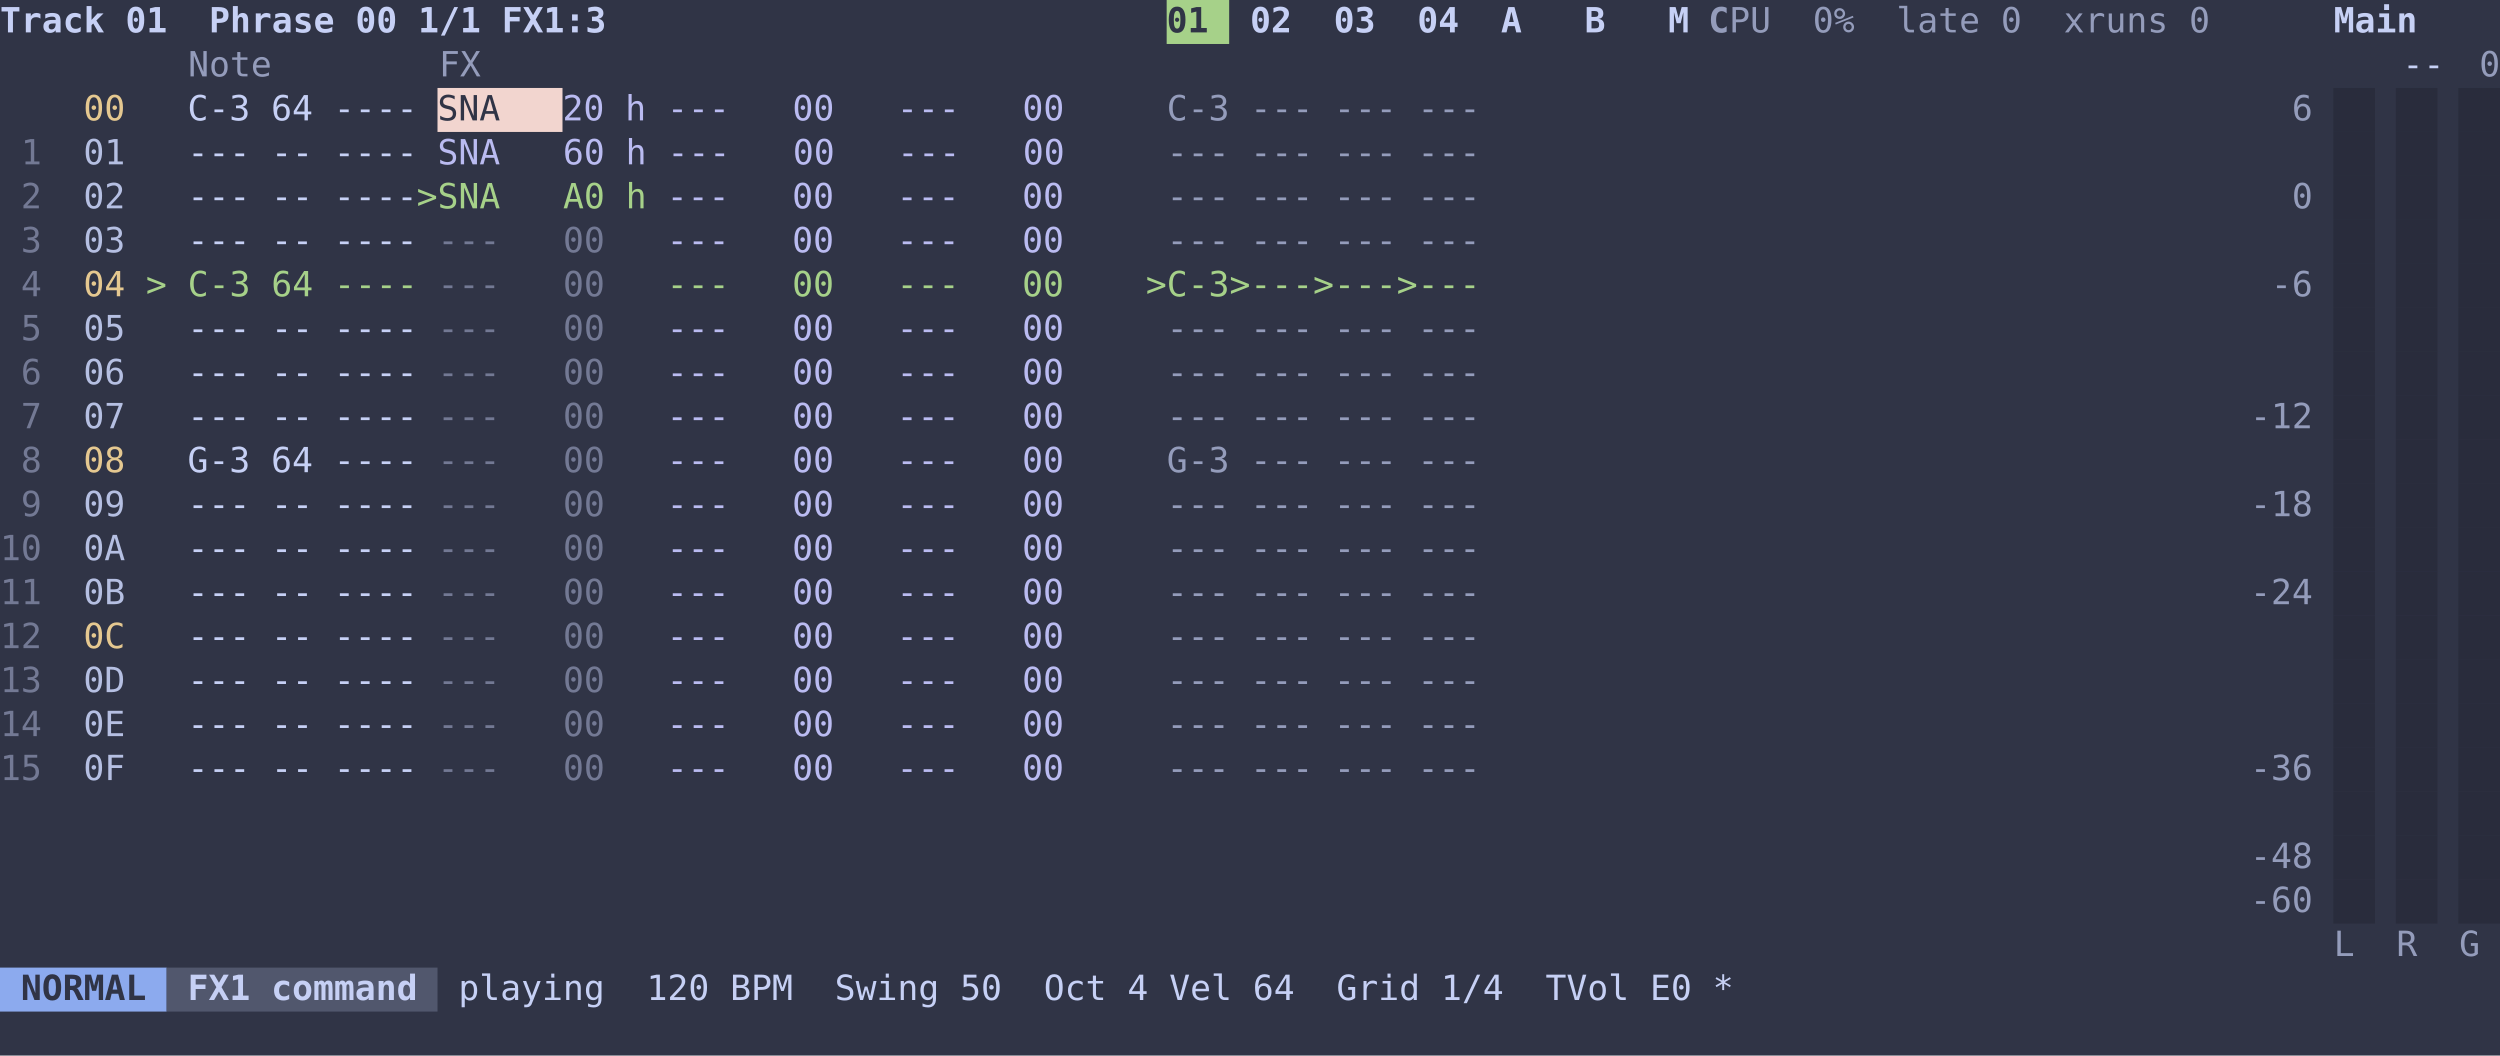
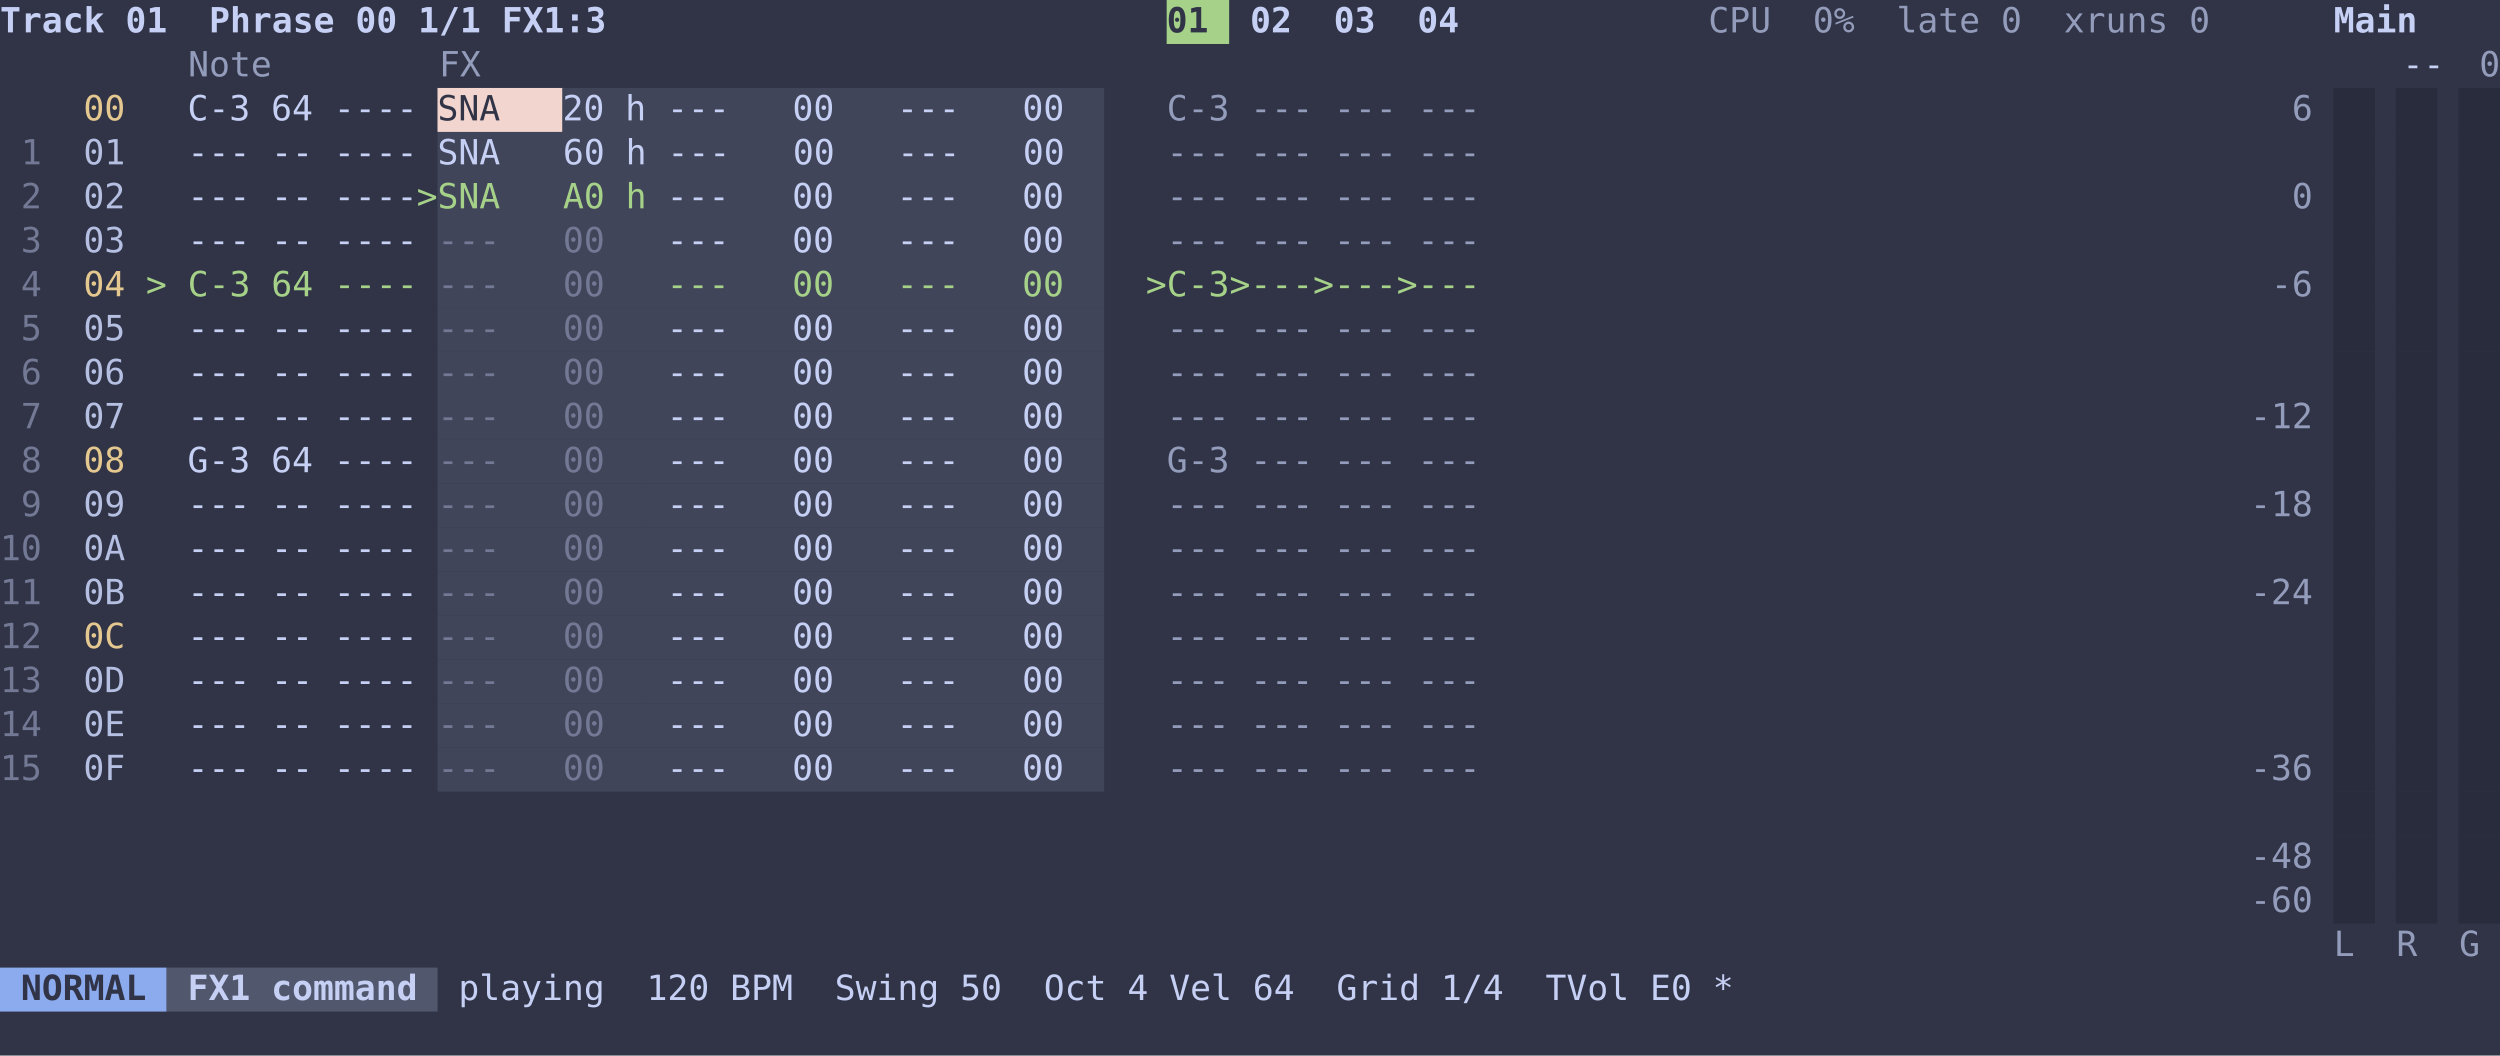
<svg xmlns="http://www.w3.org/2000/svg" viewBox="0 0 1080 456" width="1080" height="456" font-family="'JetBrains Mono', 'SF Mono', Menlo, Consolas, monospace" font-size="15">
  <rect width="100%" height="100%" fill="#303446" />
  <text x="0" y="14" fill="#c6d0f5" font-weight="bold" textLength="495" lengthAdjust="spacingAndGlyphs" xml:space="preserve">Track 01  Phrase 00 1/1 FX1:3                          </text>
  <rect x="504" y="0" width="27" height="19" fill="#a6d189" />
  <text x="504" y="14" fill="#303446" font-weight="bold" textLength="27" lengthAdjust="spacingAndGlyphs" xml:space="preserve">01 </text>
-   <text x="531" y="14" fill="#c6d0f5" font-weight="bold" textLength="207" lengthAdjust="spacingAndGlyphs" xml:space="preserve"> 02  03  04  A   B   M </text>
-   <text x="738" y="14" fill="#949cbb" font-weight="bold" textLength="9" lengthAdjust="spacingAndGlyphs" xml:space="preserve">C</text>
-   <text x="747" y="14" fill="#949cbb" textLength="216" lengthAdjust="spacingAndGlyphs" xml:space="preserve">PU  0%  late 0  xruns 0 </text>
+   <text x="531" y="14" fill="#c6d0f5" font-weight="bold" textLength="108" lengthAdjust="spacingAndGlyphs" xml:space="preserve"> 02  03  04 </text>
+   <text x="738" y="14" fill="#949cbb" textLength="225" lengthAdjust="spacingAndGlyphs" xml:space="preserve">CPU  0%  late 0  xruns 0 </text>
  <text x="963" y="14" fill="#c6d0f5" font-weight="bold" textLength="81" lengthAdjust="spacingAndGlyphs" xml:space="preserve">     Main</text>
  <text x="0" y="33" fill="#949cbb" textLength="207" lengthAdjust="spacingAndGlyphs" xml:space="preserve">         Note        FX</text>
  <text x="207" y="33" fill="#c6d0f5" textLength="855" lengthAdjust="spacingAndGlyphs" xml:space="preserve">                                                                                            -- </text>
  <text x="1062" y="33" fill="#949cbb" textLength="18" lengthAdjust="spacingAndGlyphs" xml:space="preserve"> 0</text>
  <text x="27" y="52" fill="#e5c890" textLength="27" lengthAdjust="spacingAndGlyphs" xml:space="preserve"> 00</text>
  <text x="81" y="52" fill="#c6d0f5" textLength="108" lengthAdjust="spacingAndGlyphs" xml:space="preserve">C-3 64 ---- </text>
  <rect x="189" y="38" width="54" height="19" fill="#f2d5cf" />
  <text x="189" y="52" fill="#303446" textLength="54" lengthAdjust="spacingAndGlyphs" xml:space="preserve">SNA   </text>
-   <text x="243" y="52" fill="#babbf1" textLength="234" lengthAdjust="spacingAndGlyphs" xml:space="preserve">20 h ---   00   ---   00  </text>
+   <rect x="243" y="38" width="234" height="19" fill="#414559" />
+   <text x="243" y="52" fill="#c6d0f5" textLength="234" lengthAdjust="spacingAndGlyphs" xml:space="preserve">20 h ---   00   ---   00  </text>
  <text x="495" y="52" fill="#949cbb" textLength="144" lengthAdjust="spacingAndGlyphs" xml:space="preserve"> C-3 --- --- ---</text>
  <text x="963" y="52" fill="#949cbb" textLength="45" lengthAdjust="spacingAndGlyphs" xml:space="preserve">   6 </text>
  <rect x="1008" y="38" width="18" height="19" fill="#292c3c" />
  <rect x="1035" y="38" width="18" height="19" fill="#292c3c" />
  <rect x="1062" y="38" width="18" height="19" fill="#292c3c" />
  <text x="0" y="71" fill="#737994" textLength="27" lengthAdjust="spacingAndGlyphs" xml:space="preserve"> 1 </text>
  <text x="27" y="71" fill="#b5bfe2" textLength="27" lengthAdjust="spacingAndGlyphs" xml:space="preserve"> 01</text>
  <text x="81" y="71" fill="#c6d0f5" textLength="108" lengthAdjust="spacingAndGlyphs" xml:space="preserve">--- -- ---- </text>
-   <text x="189" y="71" fill="#babbf1" textLength="288" lengthAdjust="spacingAndGlyphs" xml:space="preserve">SNA   60 h ---   00   ---   00  </text>
+   <rect x="189" y="57" width="288" height="19" fill="#414559" />
+   <text x="189" y="71" fill="#c6d0f5" textLength="288" lengthAdjust="spacingAndGlyphs" xml:space="preserve">SNA   60 h ---   00   ---   00  </text>
  <text x="495" y="71" fill="#949cbb" textLength="144" lengthAdjust="spacingAndGlyphs" xml:space="preserve"> --- --- --- ---</text>
  <rect x="1008" y="57" width="18" height="19" fill="#292c3c" />
  <rect x="1035" y="57" width="18" height="19" fill="#292c3c" />
  <rect x="1062" y="57" width="18" height="19" fill="#292c3c" />
  <text x="0" y="90" fill="#737994" textLength="27" lengthAdjust="spacingAndGlyphs" xml:space="preserve"> 2 </text>
  <text x="27" y="90" fill="#b5bfe2" textLength="27" lengthAdjust="spacingAndGlyphs" xml:space="preserve"> 02</text>
  <text x="81" y="90" fill="#c6d0f5" textLength="99" lengthAdjust="spacingAndGlyphs" xml:space="preserve">--- -- ----</text>
-   <text x="180" y="90" fill="#a6d189" textLength="99" lengthAdjust="spacingAndGlyphs" xml:space="preserve">&gt;SNA   A0 h</text>
-   <text x="279" y="90" fill="#babbf1" textLength="198" lengthAdjust="spacingAndGlyphs" xml:space="preserve"> ---   00   ---   00  </text>
+   <text x="180" y="90" fill="#a6d189" textLength="9" lengthAdjust="spacingAndGlyphs" xml:space="preserve">&gt;</text>
+   <rect x="189" y="76" width="90" height="19" fill="#414559" />
+   <text x="189" y="90" fill="#a6d189" textLength="90" lengthAdjust="spacingAndGlyphs" xml:space="preserve">SNA   A0 h</text>
+   <rect x="279" y="76" width="198" height="19" fill="#414559" />
+   <text x="279" y="90" fill="#c6d0f5" textLength="198" lengthAdjust="spacingAndGlyphs" xml:space="preserve"> ---   00   ---   00  </text>
  <text x="495" y="90" fill="#949cbb" textLength="144" lengthAdjust="spacingAndGlyphs" xml:space="preserve"> --- --- --- ---</text>
  <text x="963" y="90" fill="#949cbb" textLength="45" lengthAdjust="spacingAndGlyphs" xml:space="preserve">   0 </text>
  <rect x="1008" y="76" width="18" height="19" fill="#292c3c" />
  <rect x="1035" y="76" width="18" height="19" fill="#292c3c" />
  <rect x="1062" y="76" width="18" height="19" fill="#292c3c" />
  <text x="0" y="109" fill="#737994" textLength="27" lengthAdjust="spacingAndGlyphs" xml:space="preserve"> 3 </text>
  <text x="27" y="109" fill="#b5bfe2" textLength="27" lengthAdjust="spacingAndGlyphs" xml:space="preserve"> 03</text>
  <text x="81" y="109" fill="#c6d0f5" textLength="99" lengthAdjust="spacingAndGlyphs" xml:space="preserve">--- -- ----</text>
-   <text x="180" y="109" fill="#737994" textLength="99" lengthAdjust="spacingAndGlyphs" xml:space="preserve"> ---   00  </text>
-   <text x="279" y="109" fill="#babbf1" textLength="198" lengthAdjust="spacingAndGlyphs" xml:space="preserve"> ---   00   ---   00  </text>
+   <rect x="189" y="95" width="90" height="19" fill="#414559" />
+   <text x="189" y="109" fill="#737994" textLength="90" lengthAdjust="spacingAndGlyphs" xml:space="preserve">---   00  </text>
+   <rect x="279" y="95" width="198" height="19" fill="#414559" />
+   <text x="279" y="109" fill="#c6d0f5" textLength="198" lengthAdjust="spacingAndGlyphs" xml:space="preserve"> ---   00   ---   00  </text>
  <text x="495" y="109" fill="#949cbb" textLength="144" lengthAdjust="spacingAndGlyphs" xml:space="preserve"> --- --- --- ---</text>
  <rect x="1008" y="95" width="18" height="19" fill="#292c3c" />
  <rect x="1035" y="95" width="18" height="19" fill="#292c3c" />
  <rect x="1062" y="95" width="18" height="19" fill="#292c3c" />
  <text x="0" y="128" fill="#737994" textLength="27" lengthAdjust="spacingAndGlyphs" xml:space="preserve"> 4 </text>
  <text x="27" y="128" fill="#e5c890" textLength="27" lengthAdjust="spacingAndGlyphs" xml:space="preserve"> 04</text>
  <text x="54" y="128" fill="#a6d189" textLength="126" lengthAdjust="spacingAndGlyphs" xml:space="preserve"> &gt; C-3 64 ----</text>
-   <text x="180" y="128" fill="#737994" textLength="99" lengthAdjust="spacingAndGlyphs" xml:space="preserve"> ---   00  </text>
-   <text x="279" y="128" fill="#a6d189" textLength="207" lengthAdjust="spacingAndGlyphs" xml:space="preserve"> ---   00   ---   00   </text>
+   <rect x="189" y="114" width="90" height="19" fill="#414559" />
+   <text x="189" y="128" fill="#737994" textLength="90" lengthAdjust="spacingAndGlyphs" xml:space="preserve">---   00  </text>
+   <rect x="279" y="114" width="198" height="19" fill="#414559" />
+   <text x="279" y="128" fill="#a6d189" textLength="198" lengthAdjust="spacingAndGlyphs" xml:space="preserve"> ---   00   ---   00  </text>
  <text x="495" y="128" fill="#a6d189" textLength="144" lengthAdjust="spacingAndGlyphs" xml:space="preserve">&gt;C-3&gt;---&gt;---&gt;---</text>
  <text x="963" y="128" fill="#949cbb" textLength="45" lengthAdjust="spacingAndGlyphs" xml:space="preserve">  -6 </text>
  <rect x="1008" y="114" width="18" height="19" fill="#292c3c" />
  <rect x="1035" y="114" width="18" height="19" fill="#292c3c" />
  <rect x="1062" y="114" width="18" height="19" fill="#292c3c" />
  <text x="0" y="147" fill="#737994" textLength="27" lengthAdjust="spacingAndGlyphs" xml:space="preserve"> 5 </text>
  <text x="27" y="147" fill="#b5bfe2" textLength="27" lengthAdjust="spacingAndGlyphs" xml:space="preserve"> 05</text>
  <text x="81" y="147" fill="#c6d0f5" textLength="99" lengthAdjust="spacingAndGlyphs" xml:space="preserve">--- -- ----</text>
-   <text x="180" y="147" fill="#737994" textLength="99" lengthAdjust="spacingAndGlyphs" xml:space="preserve"> ---   00  </text>
-   <text x="279" y="147" fill="#babbf1" textLength="198" lengthAdjust="spacingAndGlyphs" xml:space="preserve"> ---   00   ---   00  </text>
+   <rect x="189" y="133" width="90" height="19" fill="#414559" />
+   <text x="189" y="147" fill="#737994" textLength="90" lengthAdjust="spacingAndGlyphs" xml:space="preserve">---   00  </text>
+   <rect x="279" y="133" width="198" height="19" fill="#414559" />
+   <text x="279" y="147" fill="#c6d0f5" textLength="198" lengthAdjust="spacingAndGlyphs" xml:space="preserve"> ---   00   ---   00  </text>
  <text x="495" y="147" fill="#949cbb" textLength="144" lengthAdjust="spacingAndGlyphs" xml:space="preserve"> --- --- --- ---</text>
  <rect x="1008" y="133" width="18" height="19" fill="#292c3c" />
  <rect x="1035" y="133" width="18" height="19" fill="#292c3c" />
  <rect x="1062" y="133" width="18" height="19" fill="#292c3c" />
  <text x="0" y="166" fill="#737994" textLength="27" lengthAdjust="spacingAndGlyphs" xml:space="preserve"> 6 </text>
  <text x="27" y="166" fill="#b5bfe2" textLength="27" lengthAdjust="spacingAndGlyphs" xml:space="preserve"> 06</text>
  <text x="81" y="166" fill="#c6d0f5" textLength="99" lengthAdjust="spacingAndGlyphs" xml:space="preserve">--- -- ----</text>
-   <text x="180" y="166" fill="#737994" textLength="99" lengthAdjust="spacingAndGlyphs" xml:space="preserve"> ---   00  </text>
-   <text x="279" y="166" fill="#babbf1" textLength="198" lengthAdjust="spacingAndGlyphs" xml:space="preserve"> ---   00   ---   00  </text>
+   <rect x="189" y="152" width="90" height="19" fill="#414559" />
+   <text x="189" y="166" fill="#737994" textLength="90" lengthAdjust="spacingAndGlyphs" xml:space="preserve">---   00  </text>
+   <rect x="279" y="152" width="198" height="19" fill="#414559" />
+   <text x="279" y="166" fill="#c6d0f5" textLength="198" lengthAdjust="spacingAndGlyphs" xml:space="preserve"> ---   00   ---   00  </text>
  <text x="495" y="166" fill="#949cbb" textLength="144" lengthAdjust="spacingAndGlyphs" xml:space="preserve"> --- --- --- ---</text>
  <rect x="1008" y="152" width="18" height="19" fill="#292c3c" />
  <rect x="1035" y="152" width="18" height="19" fill="#292c3c" />
  <rect x="1062" y="152" width="18" height="19" fill="#292c3c" />
  <text x="0" y="185" fill="#737994" textLength="27" lengthAdjust="spacingAndGlyphs" xml:space="preserve"> 7 </text>
  <text x="27" y="185" fill="#b5bfe2" textLength="27" lengthAdjust="spacingAndGlyphs" xml:space="preserve"> 07</text>
  <text x="81" y="185" fill="#c6d0f5" textLength="99" lengthAdjust="spacingAndGlyphs" xml:space="preserve">--- -- ----</text>
-   <text x="180" y="185" fill="#737994" textLength="99" lengthAdjust="spacingAndGlyphs" xml:space="preserve"> ---   00  </text>
-   <text x="279" y="185" fill="#babbf1" textLength="198" lengthAdjust="spacingAndGlyphs" xml:space="preserve"> ---   00   ---   00  </text>
+   <rect x="189" y="171" width="90" height="19" fill="#414559" />
+   <text x="189" y="185" fill="#737994" textLength="90" lengthAdjust="spacingAndGlyphs" xml:space="preserve">---   00  </text>
+   <rect x="279" y="171" width="198" height="19" fill="#414559" />
+   <text x="279" y="185" fill="#c6d0f5" textLength="198" lengthAdjust="spacingAndGlyphs" xml:space="preserve"> ---   00   ---   00  </text>
  <text x="495" y="185" fill="#949cbb" textLength="144" lengthAdjust="spacingAndGlyphs" xml:space="preserve"> --- --- --- ---</text>
  <text x="963" y="185" fill="#949cbb" textLength="45" lengthAdjust="spacingAndGlyphs" xml:space="preserve"> -12 </text>
  <rect x="1008" y="171" width="18" height="19" fill="#292c3c" />
  <rect x="1035" y="171" width="18" height="19" fill="#292c3c" />
  <rect x="1062" y="171" width="18" height="19" fill="#292c3c" />
  <text x="0" y="204" fill="#737994" textLength="27" lengthAdjust="spacingAndGlyphs" xml:space="preserve"> 8 </text>
  <text x="27" y="204" fill="#e5c890" textLength="27" lengthAdjust="spacingAndGlyphs" xml:space="preserve"> 08</text>
  <text x="81" y="204" fill="#c6d0f5" textLength="99" lengthAdjust="spacingAndGlyphs" xml:space="preserve">G-3 64 ----</text>
-   <text x="180" y="204" fill="#737994" textLength="99" lengthAdjust="spacingAndGlyphs" xml:space="preserve"> ---   00  </text>
-   <text x="279" y="204" fill="#babbf1" textLength="198" lengthAdjust="spacingAndGlyphs" xml:space="preserve"> ---   00   ---   00  </text>
+   <rect x="189" y="190" width="90" height="19" fill="#414559" />
+   <text x="189" y="204" fill="#737994" textLength="90" lengthAdjust="spacingAndGlyphs" xml:space="preserve">---   00  </text>
+   <rect x="279" y="190" width="198" height="19" fill="#414559" />
+   <text x="279" y="204" fill="#c6d0f5" textLength="198" lengthAdjust="spacingAndGlyphs" xml:space="preserve"> ---   00   ---   00  </text>
  <text x="495" y="204" fill="#949cbb" textLength="144" lengthAdjust="spacingAndGlyphs" xml:space="preserve"> G-3 --- --- ---</text>
  <rect x="1008" y="190" width="18" height="19" fill="#292c3c" />
  <rect x="1035" y="190" width="18" height="19" fill="#292c3c" />
  <rect x="1062" y="190" width="18" height="19" fill="#292c3c" />
  <text x="0" y="223" fill="#737994" textLength="27" lengthAdjust="spacingAndGlyphs" xml:space="preserve"> 9 </text>
  <text x="27" y="223" fill="#b5bfe2" textLength="27" lengthAdjust="spacingAndGlyphs" xml:space="preserve"> 09</text>
  <text x="81" y="223" fill="#c6d0f5" textLength="99" lengthAdjust="spacingAndGlyphs" xml:space="preserve">--- -- ----</text>
-   <text x="180" y="223" fill="#737994" textLength="99" lengthAdjust="spacingAndGlyphs" xml:space="preserve"> ---   00  </text>
-   <text x="279" y="223" fill="#babbf1" textLength="198" lengthAdjust="spacingAndGlyphs" xml:space="preserve"> ---   00   ---   00  </text>
+   <rect x="189" y="209" width="90" height="19" fill="#414559" />
+   <text x="189" y="223" fill="#737994" textLength="90" lengthAdjust="spacingAndGlyphs" xml:space="preserve">---   00  </text>
+   <rect x="279" y="209" width="198" height="19" fill="#414559" />
+   <text x="279" y="223" fill="#c6d0f5" textLength="198" lengthAdjust="spacingAndGlyphs" xml:space="preserve"> ---   00   ---   00  </text>
  <text x="495" y="223" fill="#949cbb" textLength="144" lengthAdjust="spacingAndGlyphs" xml:space="preserve"> --- --- --- ---</text>
  <text x="963" y="223" fill="#949cbb" textLength="45" lengthAdjust="spacingAndGlyphs" xml:space="preserve"> -18 </text>
  <rect x="1008" y="209" width="18" height="19" fill="#292c3c" />
  <rect x="1035" y="209" width="18" height="19" fill="#292c3c" />
  <rect x="1062" y="209" width="18" height="19" fill="#292c3c" />
  <text x="0" y="242" fill="#737994" textLength="27" lengthAdjust="spacingAndGlyphs" xml:space="preserve">10 </text>
  <text x="27" y="242" fill="#b5bfe2" textLength="27" lengthAdjust="spacingAndGlyphs" xml:space="preserve"> 0A</text>
  <text x="81" y="242" fill="#c6d0f5" textLength="99" lengthAdjust="spacingAndGlyphs" xml:space="preserve">--- -- ----</text>
-   <text x="180" y="242" fill="#737994" textLength="99" lengthAdjust="spacingAndGlyphs" xml:space="preserve"> ---   00  </text>
-   <text x="279" y="242" fill="#babbf1" textLength="198" lengthAdjust="spacingAndGlyphs" xml:space="preserve"> ---   00   ---   00  </text>
+   <rect x="189" y="228" width="90" height="19" fill="#414559" />
+   <text x="189" y="242" fill="#737994" textLength="90" lengthAdjust="spacingAndGlyphs" xml:space="preserve">---   00  </text>
+   <rect x="279" y="228" width="198" height="19" fill="#414559" />
+   <text x="279" y="242" fill="#c6d0f5" textLength="198" lengthAdjust="spacingAndGlyphs" xml:space="preserve"> ---   00   ---   00  </text>
  <text x="495" y="242" fill="#949cbb" textLength="144" lengthAdjust="spacingAndGlyphs" xml:space="preserve"> --- --- --- ---</text>
  <rect x="1008" y="228" width="18" height="19" fill="#292c3c" />
  <rect x="1035" y="228" width="18" height="19" fill="#292c3c" />
  <rect x="1062" y="228" width="18" height="19" fill="#292c3c" />
  <text x="0" y="261" fill="#737994" textLength="27" lengthAdjust="spacingAndGlyphs" xml:space="preserve">11 </text>
  <text x="27" y="261" fill="#b5bfe2" textLength="27" lengthAdjust="spacingAndGlyphs" xml:space="preserve"> 0B</text>
  <text x="81" y="261" fill="#c6d0f5" textLength="99" lengthAdjust="spacingAndGlyphs" xml:space="preserve">--- -- ----</text>
-   <text x="180" y="261" fill="#737994" textLength="99" lengthAdjust="spacingAndGlyphs" xml:space="preserve"> ---   00  </text>
-   <text x="279" y="261" fill="#babbf1" textLength="198" lengthAdjust="spacingAndGlyphs" xml:space="preserve"> ---   00   ---   00  </text>
+   <rect x="189" y="247" width="90" height="19" fill="#414559" />
+   <text x="189" y="261" fill="#737994" textLength="90" lengthAdjust="spacingAndGlyphs" xml:space="preserve">---   00  </text>
+   <rect x="279" y="247" width="198" height="19" fill="#414559" />
+   <text x="279" y="261" fill="#c6d0f5" textLength="198" lengthAdjust="spacingAndGlyphs" xml:space="preserve"> ---   00   ---   00  </text>
  <text x="495" y="261" fill="#949cbb" textLength="144" lengthAdjust="spacingAndGlyphs" xml:space="preserve"> --- --- --- ---</text>
  <text x="963" y="261" fill="#949cbb" textLength="45" lengthAdjust="spacingAndGlyphs" xml:space="preserve"> -24 </text>
  <rect x="1008" y="247" width="18" height="19" fill="#292c3c" />
  <rect x="1035" y="247" width="18" height="19" fill="#292c3c" />
  <rect x="1062" y="247" width="18" height="19" fill="#292c3c" />
  <text x="0" y="280" fill="#737994" textLength="27" lengthAdjust="spacingAndGlyphs" xml:space="preserve">12 </text>
  <text x="27" y="280" fill="#e5c890" textLength="27" lengthAdjust="spacingAndGlyphs" xml:space="preserve"> 0C</text>
  <text x="81" y="280" fill="#c6d0f5" textLength="99" lengthAdjust="spacingAndGlyphs" xml:space="preserve">--- -- ----</text>
-   <text x="180" y="280" fill="#737994" textLength="99" lengthAdjust="spacingAndGlyphs" xml:space="preserve"> ---   00  </text>
-   <text x="279" y="280" fill="#babbf1" textLength="198" lengthAdjust="spacingAndGlyphs" xml:space="preserve"> ---   00   ---   00  </text>
+   <rect x="189" y="266" width="90" height="19" fill="#414559" />
+   <text x="189" y="280" fill="#737994" textLength="90" lengthAdjust="spacingAndGlyphs" xml:space="preserve">---   00  </text>
+   <rect x="279" y="266" width="198" height="19" fill="#414559" />
+   <text x="279" y="280" fill="#c6d0f5" textLength="198" lengthAdjust="spacingAndGlyphs" xml:space="preserve"> ---   00   ---   00  </text>
  <text x="495" y="280" fill="#949cbb" textLength="144" lengthAdjust="spacingAndGlyphs" xml:space="preserve"> --- --- --- ---</text>
  <rect x="1008" y="266" width="18" height="19" fill="#292c3c" />
  <rect x="1035" y="266" width="18" height="19" fill="#292c3c" />
  <rect x="1062" y="266" width="18" height="19" fill="#292c3c" />
  <text x="0" y="299" fill="#737994" textLength="27" lengthAdjust="spacingAndGlyphs" xml:space="preserve">13 </text>
  <text x="27" y="299" fill="#b5bfe2" textLength="27" lengthAdjust="spacingAndGlyphs" xml:space="preserve"> 0D</text>
  <text x="81" y="299" fill="#c6d0f5" textLength="99" lengthAdjust="spacingAndGlyphs" xml:space="preserve">--- -- ----</text>
-   <text x="180" y="299" fill="#737994" textLength="99" lengthAdjust="spacingAndGlyphs" xml:space="preserve"> ---   00  </text>
-   <text x="279" y="299" fill="#babbf1" textLength="198" lengthAdjust="spacingAndGlyphs" xml:space="preserve"> ---   00   ---   00  </text>
+   <rect x="189" y="285" width="90" height="19" fill="#414559" />
+   <text x="189" y="299" fill="#737994" textLength="90" lengthAdjust="spacingAndGlyphs" xml:space="preserve">---   00  </text>
+   <rect x="279" y="285" width="198" height="19" fill="#414559" />
+   <text x="279" y="299" fill="#c6d0f5" textLength="198" lengthAdjust="spacingAndGlyphs" xml:space="preserve"> ---   00   ---   00  </text>
  <text x="495" y="299" fill="#949cbb" textLength="144" lengthAdjust="spacingAndGlyphs" xml:space="preserve"> --- --- --- ---</text>
  <rect x="1008" y="285" width="18" height="19" fill="#292c3c" />
  <rect x="1035" y="285" width="18" height="19" fill="#292c3c" />
  <rect x="1062" y="285" width="18" height="19" fill="#292c3c" />
  <text x="0" y="318" fill="#737994" textLength="27" lengthAdjust="spacingAndGlyphs" xml:space="preserve">14 </text>
  <text x="27" y="318" fill="#b5bfe2" textLength="27" lengthAdjust="spacingAndGlyphs" xml:space="preserve"> 0E</text>
  <text x="81" y="318" fill="#c6d0f5" textLength="99" lengthAdjust="spacingAndGlyphs" xml:space="preserve">--- -- ----</text>
-   <text x="180" y="318" fill="#737994" textLength="99" lengthAdjust="spacingAndGlyphs" xml:space="preserve"> ---   00  </text>
-   <text x="279" y="318" fill="#babbf1" textLength="198" lengthAdjust="spacingAndGlyphs" xml:space="preserve"> ---   00   ---   00  </text>
+   <rect x="189" y="304" width="90" height="19" fill="#414559" />
+   <text x="189" y="318" fill="#737994" textLength="90" lengthAdjust="spacingAndGlyphs" xml:space="preserve">---   00  </text>
+   <rect x="279" y="304" width="198" height="19" fill="#414559" />
+   <text x="279" y="318" fill="#c6d0f5" textLength="198" lengthAdjust="spacingAndGlyphs" xml:space="preserve"> ---   00   ---   00  </text>
  <text x="495" y="318" fill="#949cbb" textLength="144" lengthAdjust="spacingAndGlyphs" xml:space="preserve"> --- --- --- ---</text>
  <rect x="1008" y="304" width="18" height="19" fill="#292c3c" />
  <rect x="1035" y="304" width="18" height="19" fill="#292c3c" />
  <rect x="1062" y="304" width="18" height="19" fill="#292c3c" />
  <text x="0" y="337" fill="#737994" textLength="27" lengthAdjust="spacingAndGlyphs" xml:space="preserve">15 </text>
  <text x="27" y="337" fill="#b5bfe2" textLength="27" lengthAdjust="spacingAndGlyphs" xml:space="preserve"> 0F</text>
  <text x="81" y="337" fill="#c6d0f5" textLength="99" lengthAdjust="spacingAndGlyphs" xml:space="preserve">--- -- ----</text>
-   <text x="180" y="337" fill="#737994" textLength="99" lengthAdjust="spacingAndGlyphs" xml:space="preserve"> ---   00  </text>
-   <text x="279" y="337" fill="#babbf1" textLength="198" lengthAdjust="spacingAndGlyphs" xml:space="preserve"> ---   00   ---   00  </text>
+   <rect x="189" y="323" width="90" height="19" fill="#414559" />
+   <text x="189" y="337" fill="#737994" textLength="90" lengthAdjust="spacingAndGlyphs" xml:space="preserve">---   00  </text>
+   <rect x="279" y="323" width="198" height="19" fill="#414559" />
+   <text x="279" y="337" fill="#c6d0f5" textLength="198" lengthAdjust="spacingAndGlyphs" xml:space="preserve"> ---   00   ---   00  </text>
  <text x="495" y="337" fill="#949cbb" textLength="144" lengthAdjust="spacingAndGlyphs" xml:space="preserve"> --- --- --- ---</text>
  <text x="963" y="337" fill="#949cbb" textLength="45" lengthAdjust="spacingAndGlyphs" xml:space="preserve"> -36 </text>
  <rect x="1008" y="323" width="18" height="19" fill="#292c3c" />
  <rect x="1035" y="323" width="18" height="19" fill="#292c3c" />
  <rect x="1062" y="323" width="18" height="19" fill="#292c3c" />
  <rect x="1008" y="342" width="18" height="19" fill="#292c3c" />
  <rect x="1035" y="342" width="18" height="19" fill="#292c3c" />
  <rect x="1062" y="342" width="18" height="19" fill="#292c3c" />
  <text x="963" y="375" fill="#949cbb" textLength="45" lengthAdjust="spacingAndGlyphs" xml:space="preserve"> -48 </text>
  <rect x="1008" y="361" width="18" height="19" fill="#292c3c" />
  <rect x="1035" y="361" width="18" height="19" fill="#292c3c" />
  <rect x="1062" y="361" width="18" height="19" fill="#292c3c" />
  <text x="963" y="394" fill="#949cbb" textLength="45" lengthAdjust="spacingAndGlyphs" xml:space="preserve"> -60 </text>
  <rect x="1008" y="380" width="18" height="19" fill="#292c3c" />
  <rect x="1035" y="380" width="18" height="19" fill="#292c3c" />
  <rect x="1062" y="380" width="18" height="19" fill="#292c3c" />
  <text x="963" y="413" fill="#949cbb" textLength="108" lengthAdjust="spacingAndGlyphs" xml:space="preserve">     L  R  G</text>
  <rect x="0" y="418" width="72" height="19" fill="#8caaee" />
  <text x="0" y="432" fill="#303446" font-weight="bold" textLength="72" lengthAdjust="spacingAndGlyphs" xml:space="preserve"> NORMAL </text>
  <rect x="72" y="418" width="117" height="19" fill="#51576d" />
  <text x="72" y="432" fill="#c6d0f5" font-weight="bold" textLength="117" lengthAdjust="spacingAndGlyphs" xml:space="preserve"> FX1 command </text>
  <text x="189" y="432" fill="#c6d0f5" textLength="891" lengthAdjust="spacingAndGlyphs" xml:space="preserve"> playing  120 BPM  Swing 50  Oct 4 Vel 64  Grid 1/4  TVol E0 *                                     </text>
</svg>
